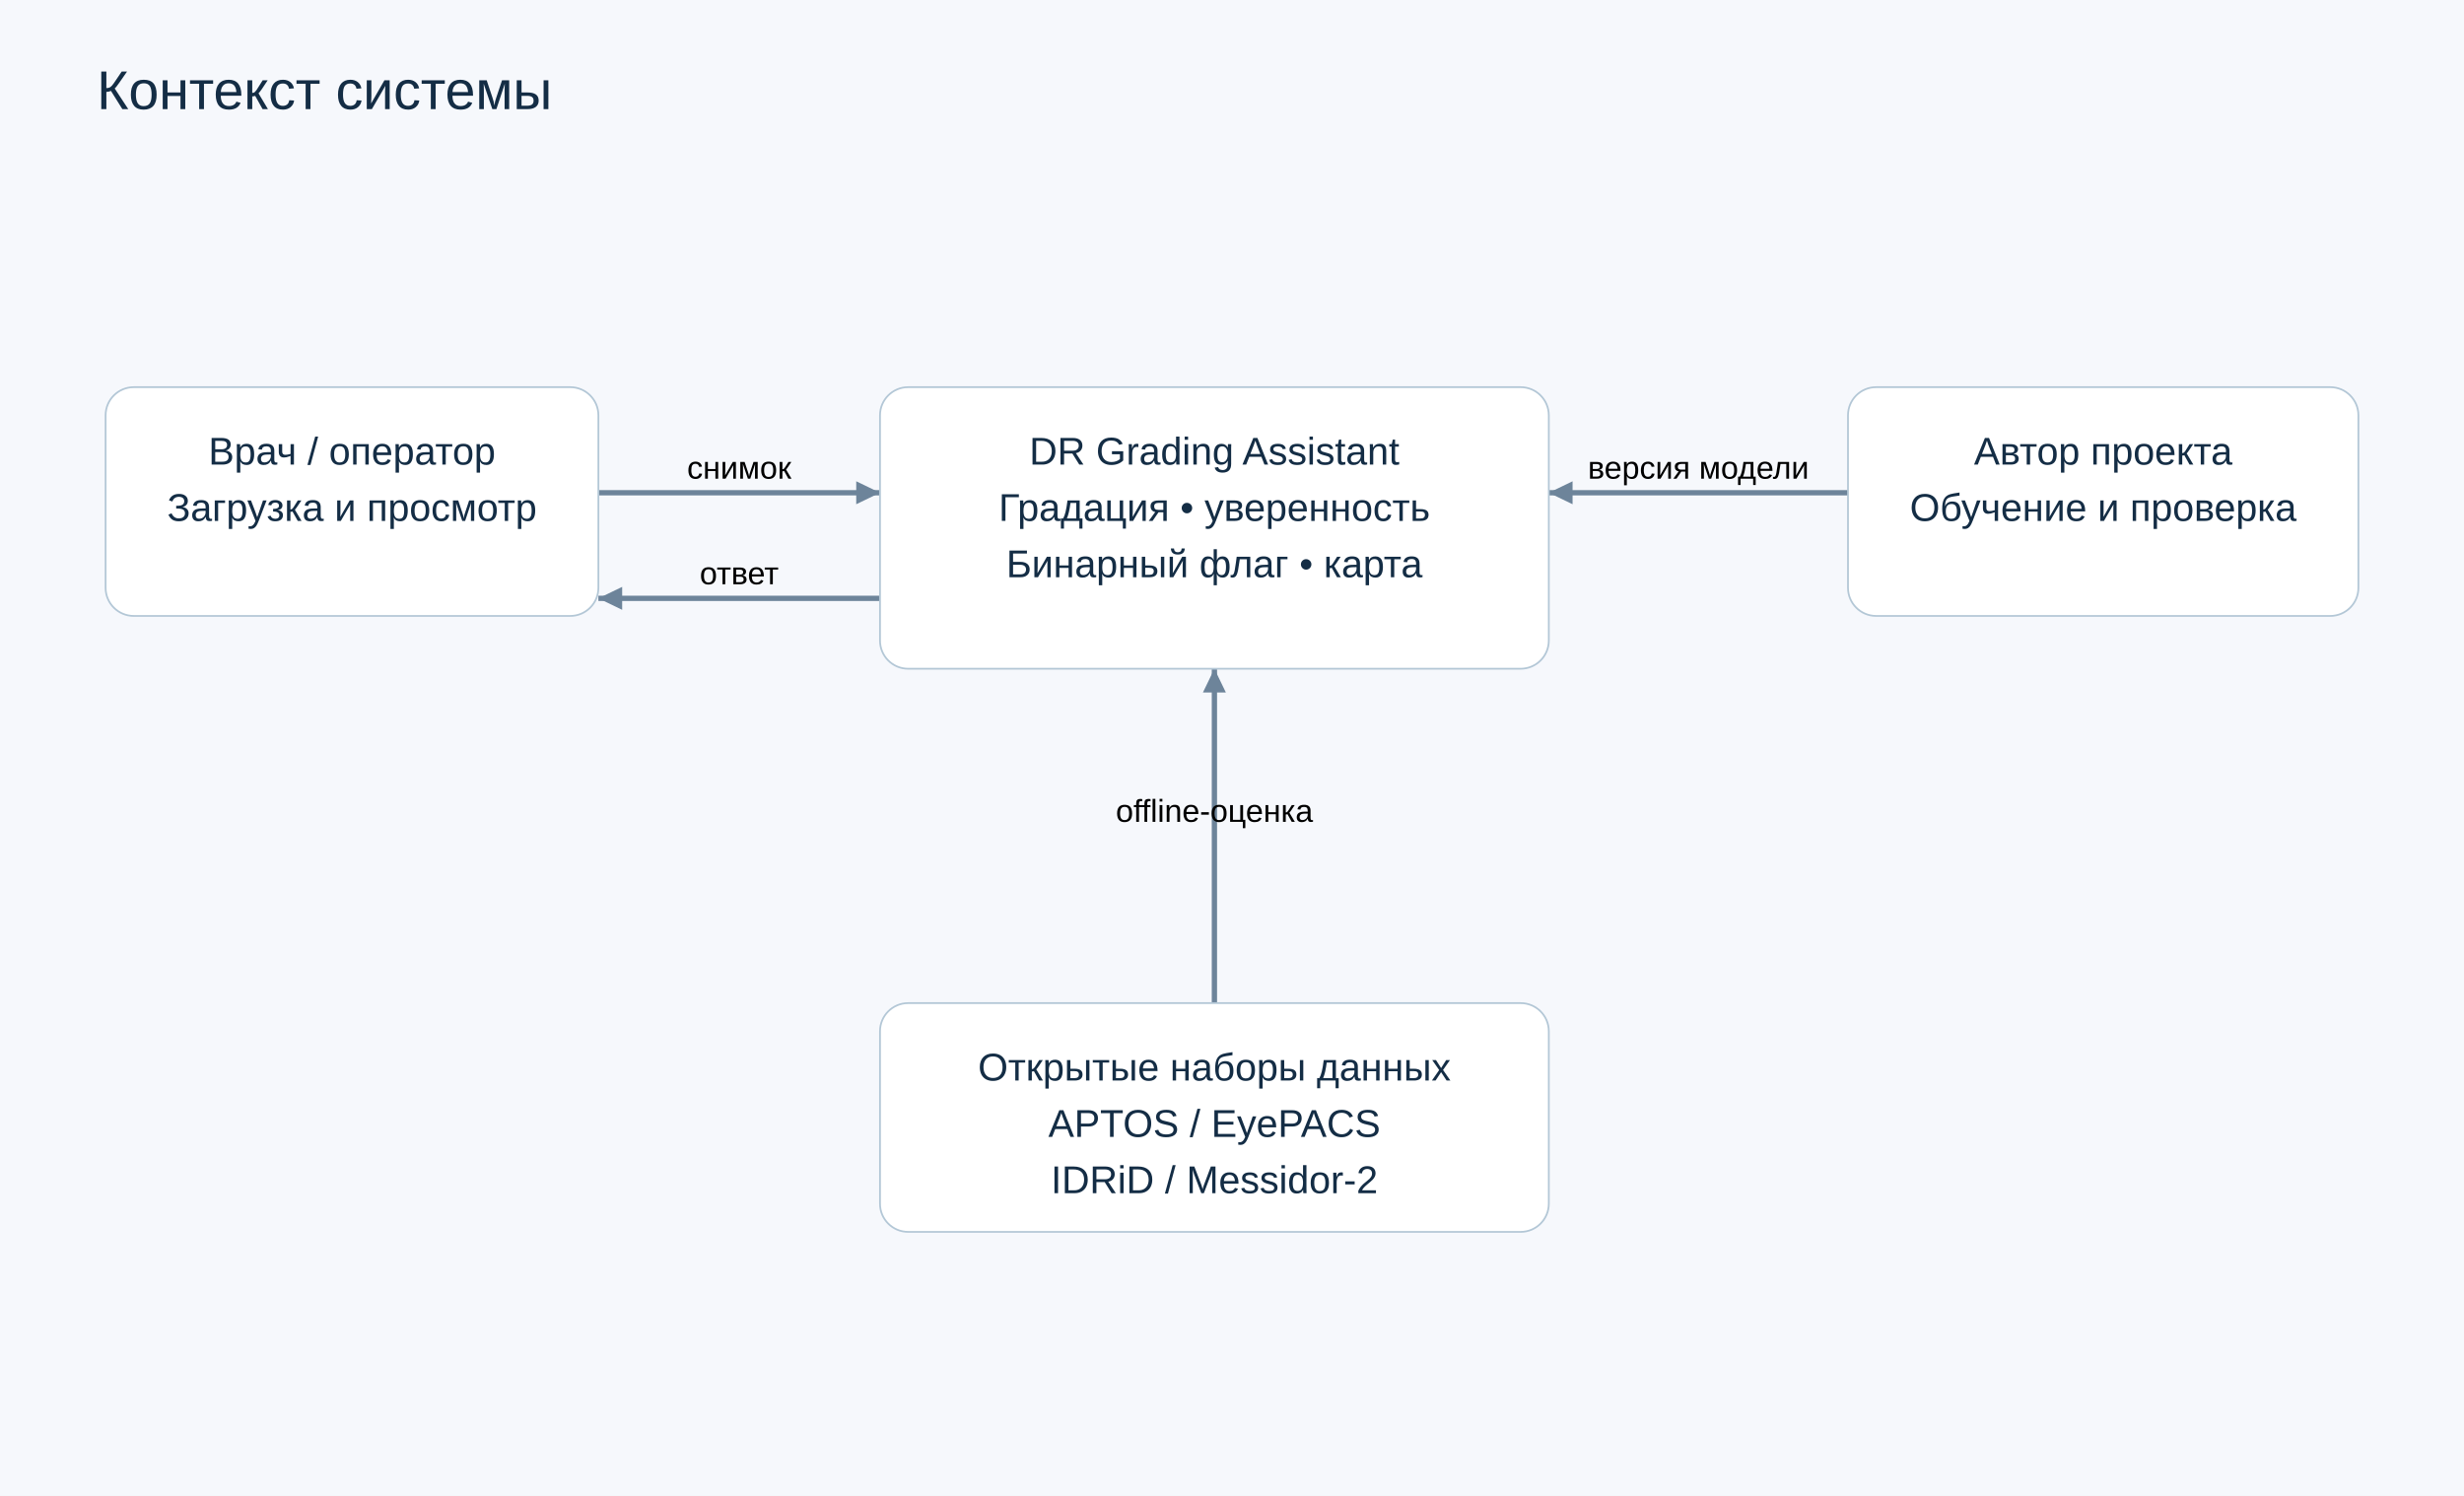
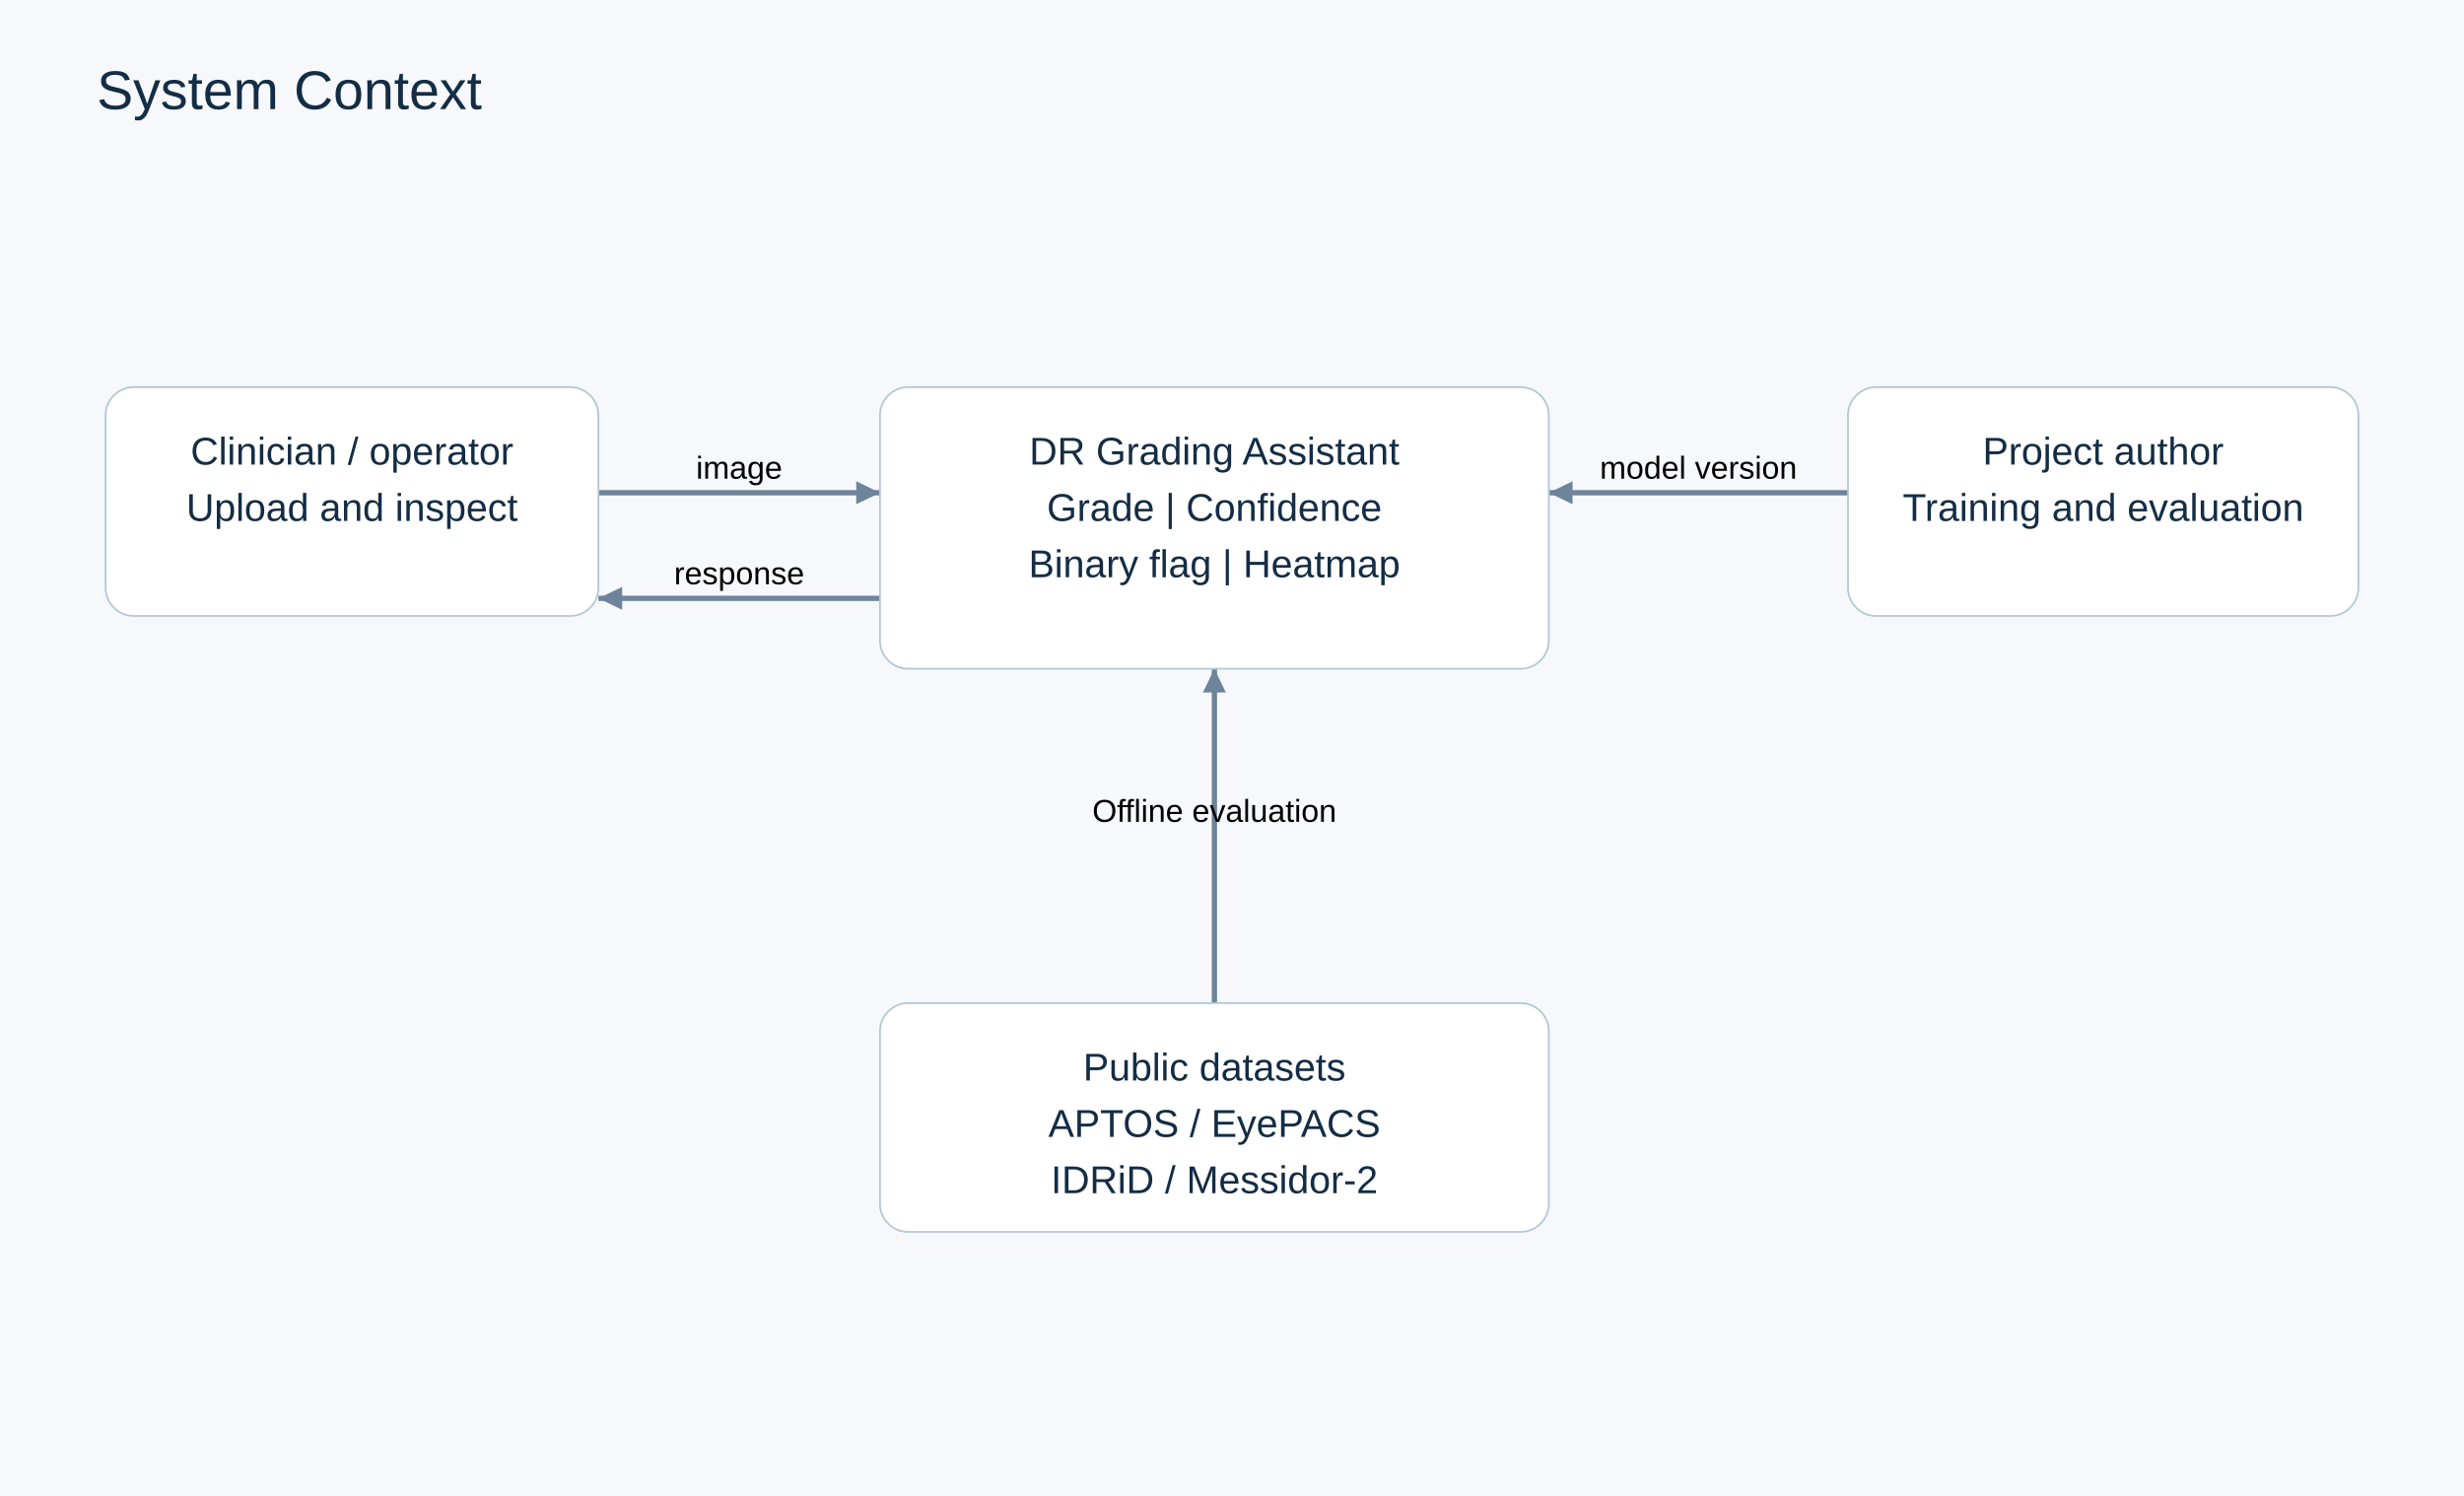
<svg xmlns="http://www.w3.org/2000/svg" width="1400" height="850" viewBox="0 0 1400 850">
  <rect width="1400" height="850" fill="#f6f8fc" />
-   <text x="55" y="62" font-size="31" font-family="Arial" fill="#142d45">Контекст системы</text>
+   <text x="55" y="62" font-size="31" font-family="Arial" fill="#142d45">System Context</text>
  <path d="M340,280 L500,280" stroke="#6d849a" stroke-width="3" />
  <polygon points="500,280 486.493,286.524 486.493,273.476" fill="#6d849a" />
-   <text x="420.0" y="272.0" text-anchor="middle" font-size="18" font-family="Arial">снимок</text>
+   <text x="420.0" y="272.0" text-anchor="middle" font-size="18" font-family="Arial">image</text>
  <path d="M500,340 L340,340" stroke="#6d849a" stroke-width="3" />
  <polygon points="340,340 353.507,333.476 353.507,346.524" fill="#6d849a" />
-   <text x="420.0" y="332.0" text-anchor="middle" font-size="18" font-family="Arial">ответ</text>
+   <text x="420.0" y="332.0" text-anchor="middle" font-size="18" font-family="Arial">response</text>
  <path d="M1050,280 L880,280" stroke="#6d849a" stroke-width="3" />
  <polygon points="880,280 893.507,273.476 893.507,286.524" fill="#6d849a" />
-   <text x="965.0" y="272.0" text-anchor="middle" font-size="18" font-family="Arial">версия модели</text>
+   <text x="965.0" y="272.0" text-anchor="middle" font-size="18" font-family="Arial">model version</text>
  <path d="M690,570 L690,380" stroke="#6d849a" stroke-width="3" />
  <polygon points="690,380 696.524,393.507 683.476,393.507" fill="#6d849a" />
-   <text x="690.0" y="467.0" text-anchor="middle" font-size="18" font-family="Arial">offline-оценка</text>
+   <text x="690.0" y="467.0" text-anchor="middle" font-size="18" font-family="Arial">Offline evaluation</text>
  <rect x="60" y="220" width="280" height="130" rx="16" fill="white" stroke="#b3c7d6" />
-   <text x="200.0" y="264" text-anchor="middle" font-family="Arial" font-size="22" fill="#142d45">Врач / оператор</text>
-   <text x="200.0" y="296" text-anchor="middle" font-family="Arial" font-size="22" fill="#142d45">Загрузка и просмотр</text>
+   <text x="200.0" y="264" text-anchor="middle" font-family="Arial" font-size="22" fill="#142d45">Clinician / operator</text>
+   <text x="200.0" y="296" text-anchor="middle" font-family="Arial" font-size="22" fill="#142d45">Upload and inspect</text>
  <rect x="500" y="220" width="380" height="160" rx="16" fill="white" stroke="#b3c7d6" />
  <text x="690.0" y="264" text-anchor="middle" font-family="Arial" font-size="22" fill="#142d45">DR Grading Assistant</text>
-   <text x="690.0" y="296" text-anchor="middle" font-family="Arial" font-size="22" fill="#142d45">Градация • уверенность</text>
-   <text x="690.0" y="328" text-anchor="middle" font-family="Arial" font-size="22" fill="#142d45">Бинарный флаг • карта</text>
+   <text x="690.0" y="296" text-anchor="middle" font-family="Arial" font-size="22" fill="#142d45">Grade | Confidence</text>
+   <text x="690.0" y="328" text-anchor="middle" font-family="Arial" font-size="22" fill="#142d45">Binary flag | Heatmap</text>
  <rect x="1050" y="220" width="290" height="130" rx="16" fill="white" stroke="#b3c7d6" />
-   <text x="1195.0" y="264" text-anchor="middle" font-family="Arial" font-size="22" fill="#142d45">Автор проекта</text>
-   <text x="1195.0" y="296" text-anchor="middle" font-family="Arial" font-size="22" fill="#142d45">Обучение и проверка</text>
+   <text x="1195.0" y="264" text-anchor="middle" font-family="Arial" font-size="22" fill="#142d45">Project author</text>
+   <text x="1195.0" y="296" text-anchor="middle" font-family="Arial" font-size="22" fill="#142d45">Training and evaluation</text>
  <rect x="500" y="570" width="380" height="130" rx="16" fill="white" stroke="#b3c7d6" />
-   <text x="690.0" y="614" text-anchor="middle" font-family="Arial" font-size="22" fill="#142d45">Открытые наборы данных</text>
+   <text x="690.0" y="614" text-anchor="middle" font-family="Arial" font-size="22" fill="#142d45">Public datasets</text>
  <text x="690.0" y="646" text-anchor="middle" font-family="Arial" font-size="22" fill="#142d45">APTOS / EyePACS</text>
  <text x="690.0" y="678" text-anchor="middle" font-family="Arial" font-size="22" fill="#142d45">IDRiD / Messidor-2</text>
</svg>
